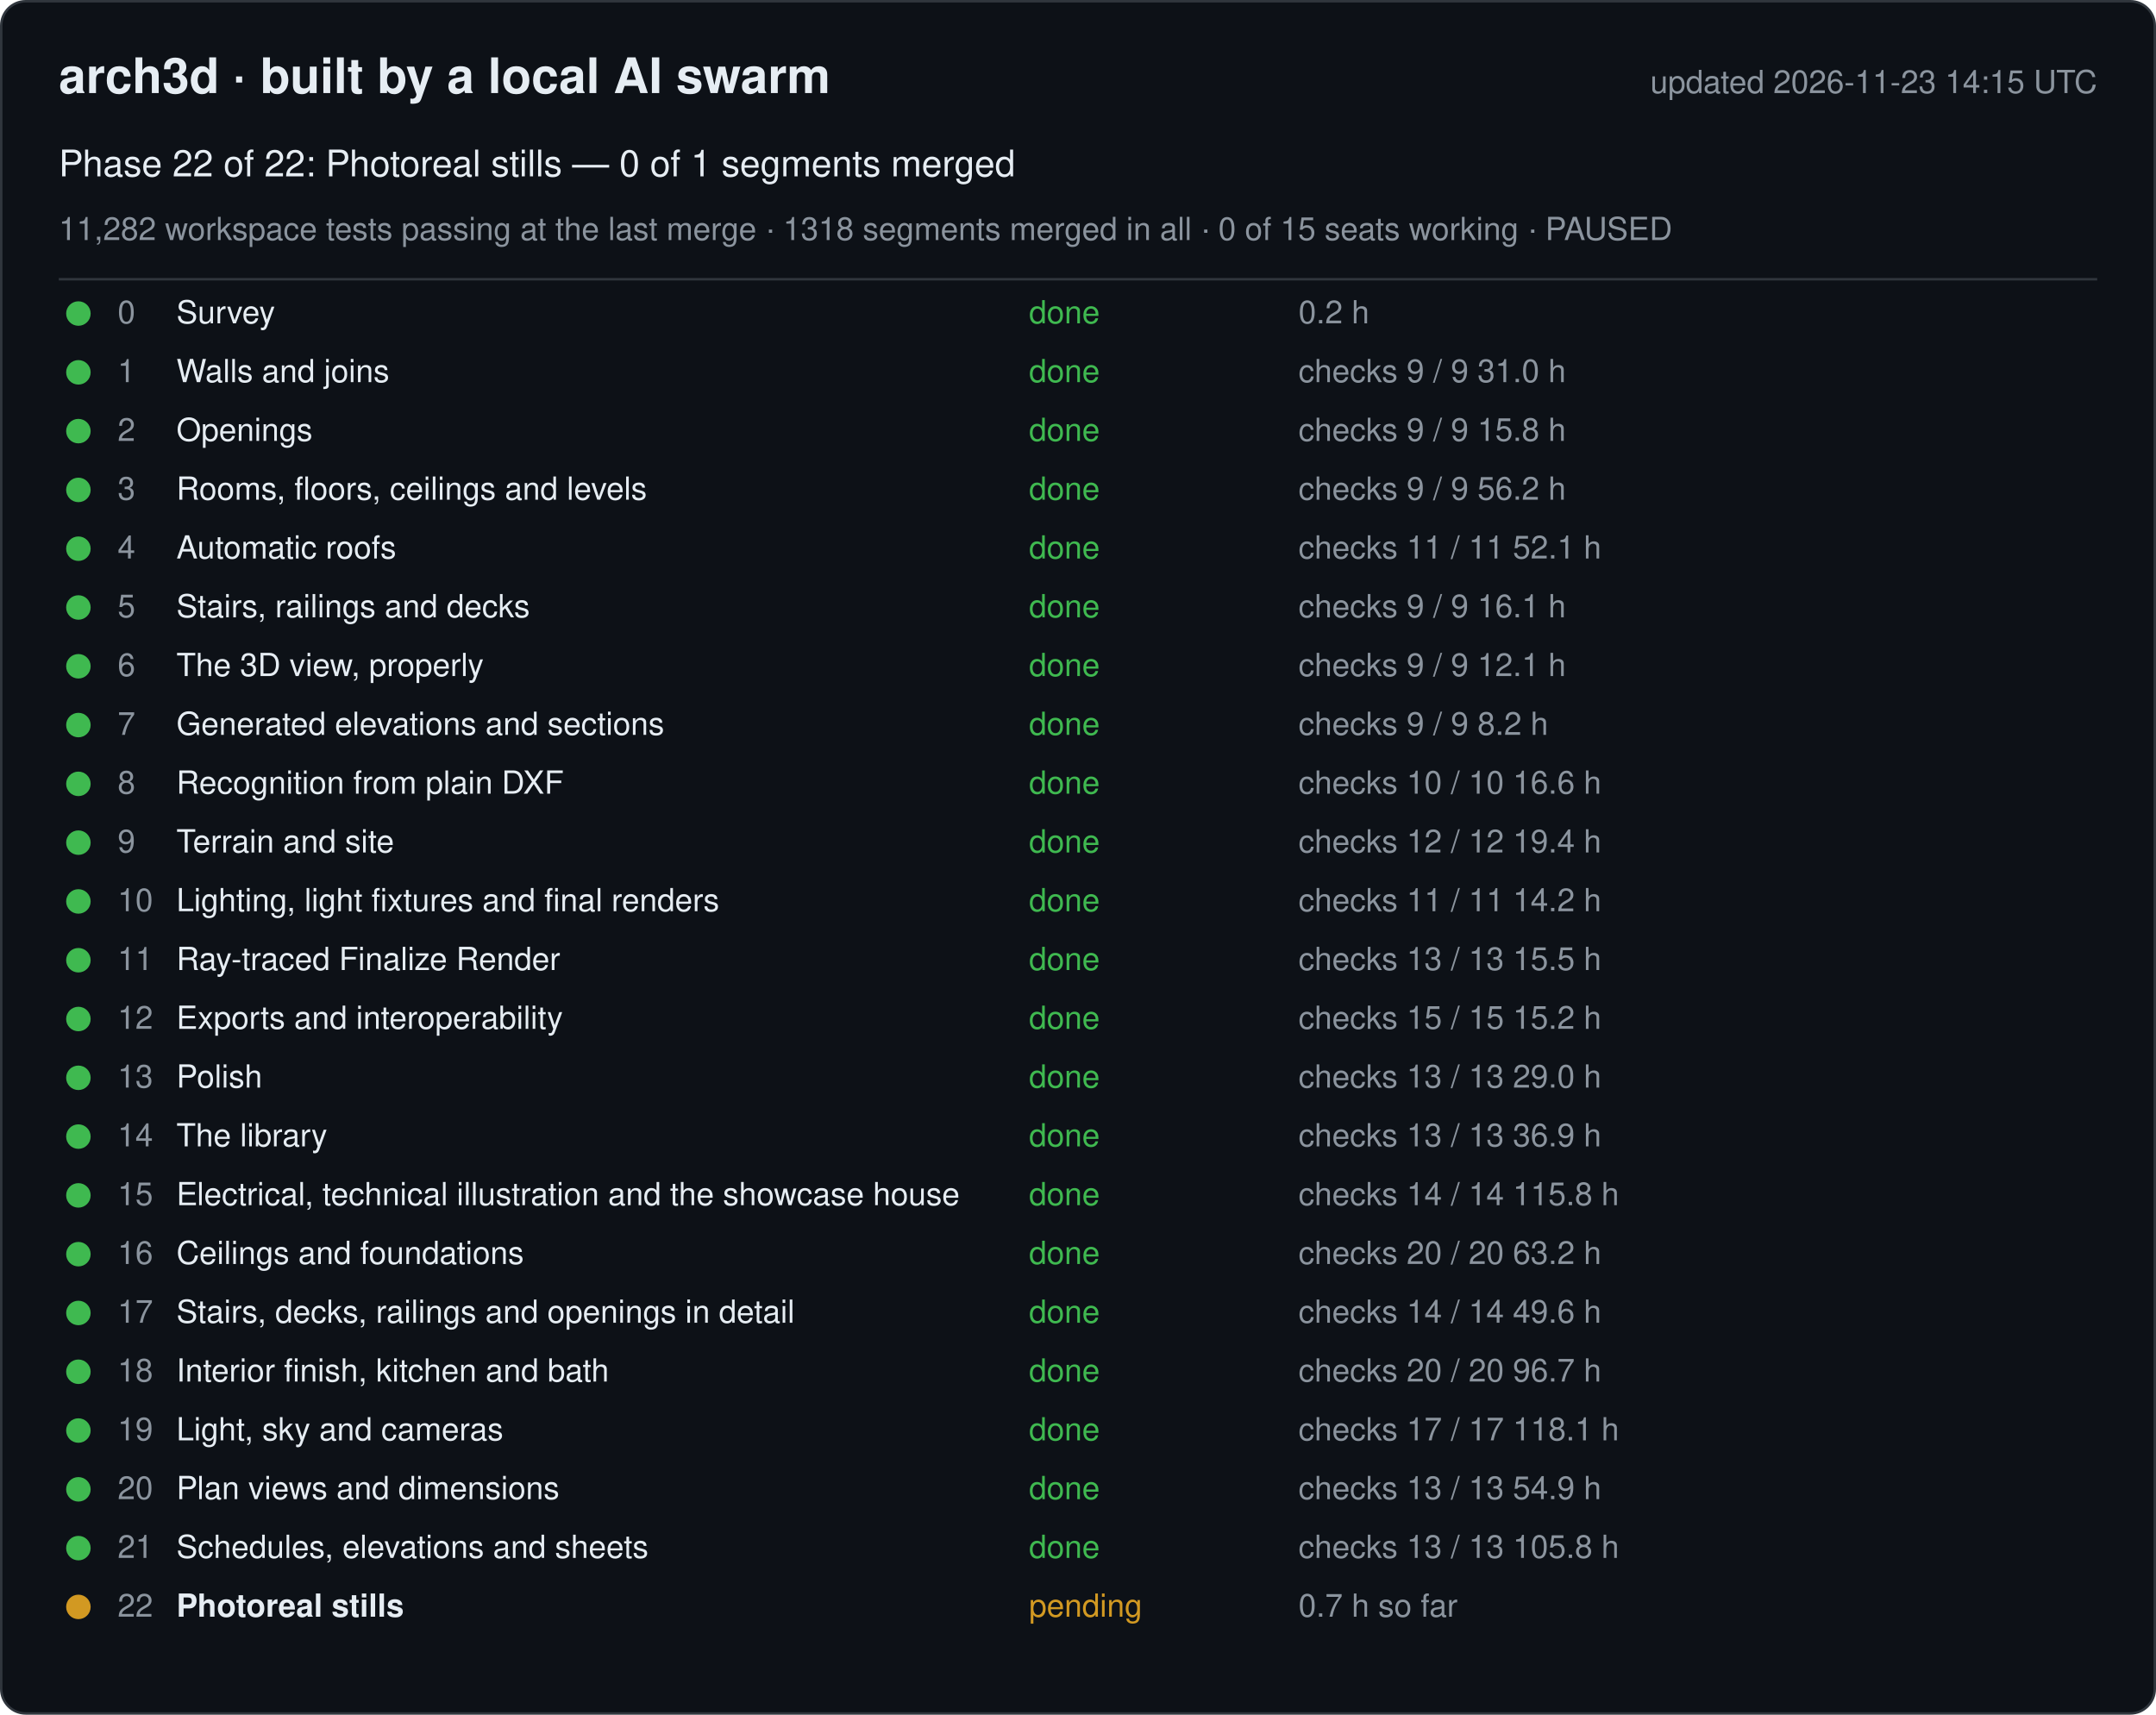
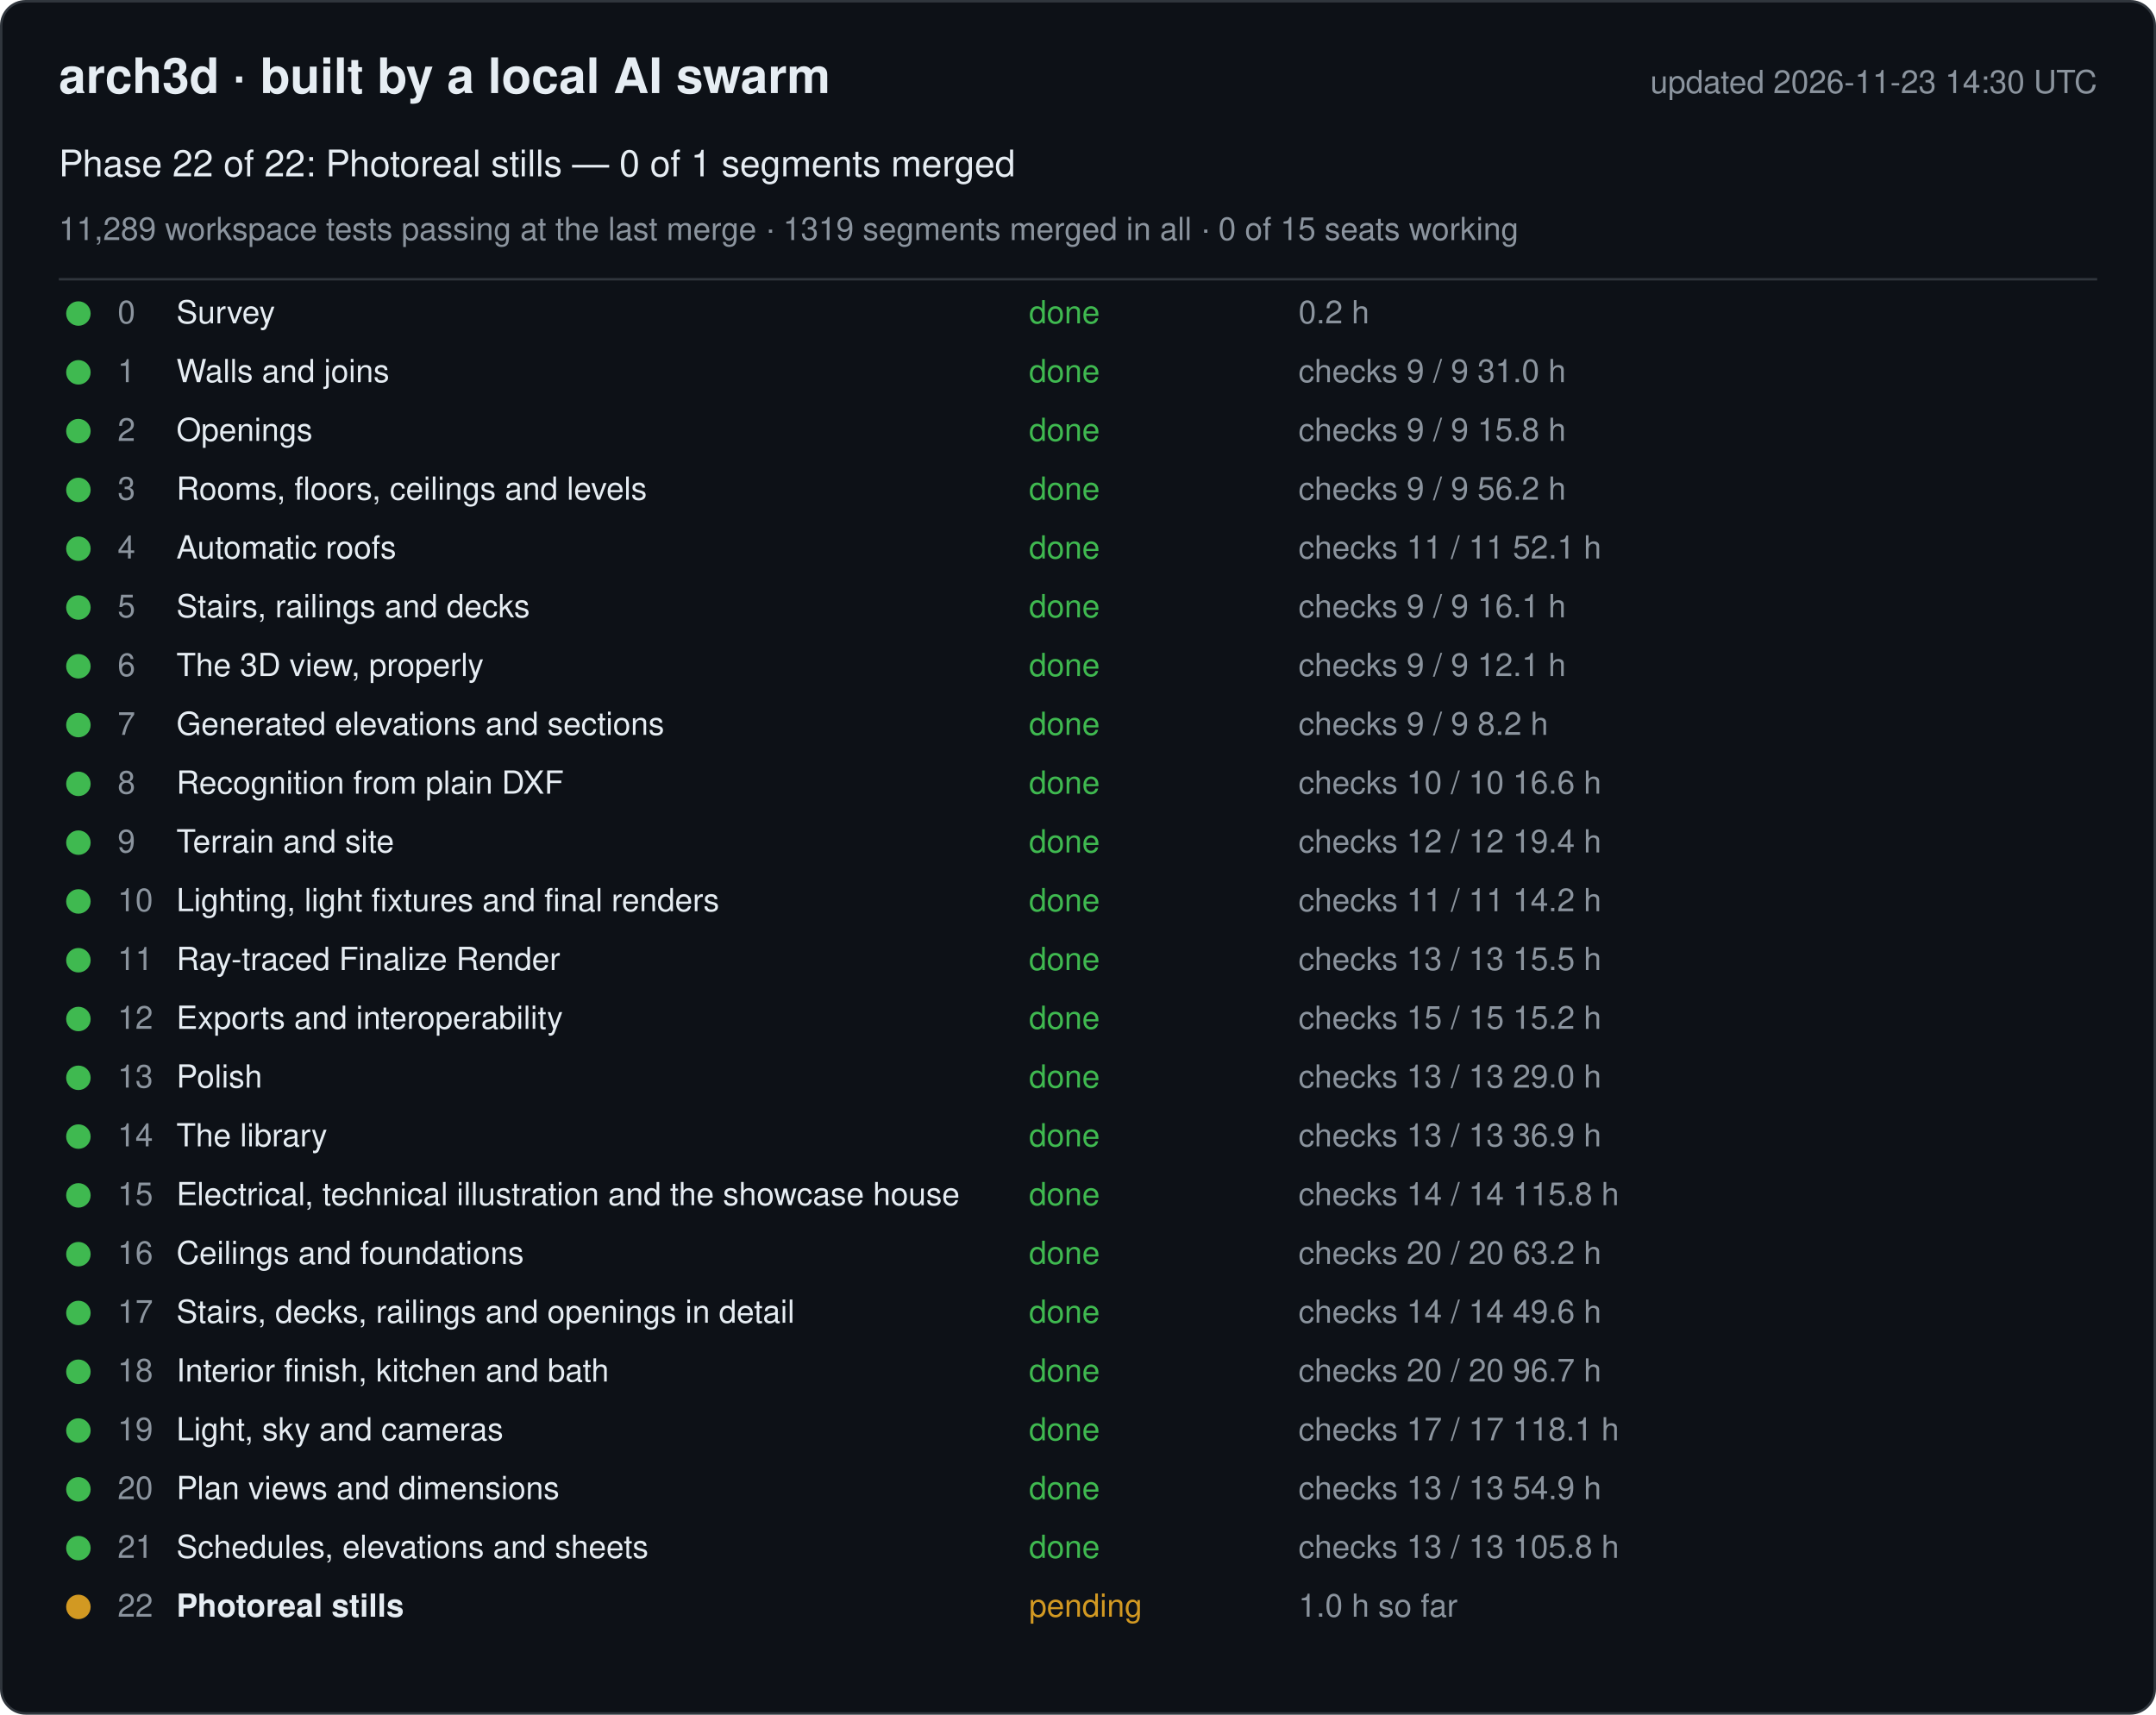
<svg xmlns="http://www.w3.org/2000/svg" width="880" height="700" viewBox="0 0 880 700" font-family="-apple-system, Segoe UI, Helvetica, Arial, sans-serif">
  <rect x="0.5" y="0.5" width="879" height="699" rx="10" fill="#0d1117" stroke="#30363d" />
  <text x="24" y="38" font-size="20" font-weight="600" fill="#e6edf3">arch3d · built by a local AI swarm</text>
-   <text x="856" y="38" font-size="13" fill="#8b949e" text-anchor="end">updated 2026-11-23 14:15 UTC</text>
+   <text x="856" y="38" font-size="13" fill="#8b949e" text-anchor="end">updated 2026-11-23 14:30 UTC</text>
  <text x="24" y="72" font-size="15" fill="#e6edf3">Phase 22 of 22: Photoreal stills — 0 of 1 segments merged</text>
-   <text x="24" y="98" font-size="13" fill="#8b949e">11,282 workspace tests passing at the last merge · 1318 segments merged in all · 0 of 15 seats working · PAUSED</text>
+   <text x="24" y="98" font-size="13" fill="#8b949e">11,289 workspace tests passing at the last merge · 1319 segments merged in all · 0 of 15 seats working</text>
  <line x1="24" y1="114" x2="856" y2="114" stroke="#30363d" />
  <g data-phase="0">
    <circle cx="32" cy="128" r="5" fill="#3fb950" />
    <text x="48" y="132" font-size="13" fill="#8b949e">0</text>
    <text x="72" y="132" font-size="13" fill="#e6edf3">Survey</text>
    <text x="420" y="132" font-size="13" fill="#3fb950">done</text>
    <text x="530" y="132" font-size="13" fill="#8b949e">0.2 h</text>
  </g>
  <g data-phase="1">
    <circle cx="32" cy="152" r="5" fill="#3fb950" />
    <text x="48" y="156" font-size="13" fill="#8b949e">1</text>
    <text x="72" y="156" font-size="13" fill="#e6edf3">Walls and joins</text>
    <text x="420" y="156" font-size="13" fill="#3fb950">done</text>
    <text x="530" y="156" font-size="13" fill="#8b949e">checks 9 / 9   31.0 h</text>
  </g>
  <g data-phase="2">
    <circle cx="32" cy="176" r="5" fill="#3fb950" />
    <text x="48" y="180" font-size="13" fill="#8b949e">2</text>
    <text x="72" y="180" font-size="13" fill="#e6edf3">Openings</text>
    <text x="420" y="180" font-size="13" fill="#3fb950">done</text>
    <text x="530" y="180" font-size="13" fill="#8b949e">checks 9 / 9   15.8 h</text>
  </g>
  <g data-phase="3">
    <circle cx="32" cy="200" r="5" fill="#3fb950" />
    <text x="48" y="204" font-size="13" fill="#8b949e">3</text>
    <text x="72" y="204" font-size="13" fill="#e6edf3">Rooms, floors, ceilings and levels</text>
    <text x="420" y="204" font-size="13" fill="#3fb950">done</text>
    <text x="530" y="204" font-size="13" fill="#8b949e">checks 9 / 9   56.2 h</text>
  </g>
  <g data-phase="4">
    <circle cx="32" cy="224" r="5" fill="#3fb950" />
    <text x="48" y="228" font-size="13" fill="#8b949e">4</text>
    <text x="72" y="228" font-size="13" fill="#e6edf3">Automatic roofs</text>
    <text x="420" y="228" font-size="13" fill="#3fb950">done</text>
    <text x="530" y="228" font-size="13" fill="#8b949e">checks 11 / 11   52.1 h</text>
  </g>
  <g data-phase="5">
    <circle cx="32" cy="248" r="5" fill="#3fb950" />
    <text x="48" y="252" font-size="13" fill="#8b949e">5</text>
    <text x="72" y="252" font-size="13" fill="#e6edf3">Stairs, railings and decks</text>
    <text x="420" y="252" font-size="13" fill="#3fb950">done</text>
    <text x="530" y="252" font-size="13" fill="#8b949e">checks 9 / 9   16.1 h</text>
  </g>
  <g data-phase="6">
    <circle cx="32" cy="272" r="5" fill="#3fb950" />
    <text x="48" y="276" font-size="13" fill="#8b949e">6</text>
    <text x="72" y="276" font-size="13" fill="#e6edf3">The 3D view, properly</text>
    <text x="420" y="276" font-size="13" fill="#3fb950">done</text>
    <text x="530" y="276" font-size="13" fill="#8b949e">checks 9 / 9   12.1 h</text>
  </g>
  <g data-phase="7">
    <circle cx="32" cy="296" r="5" fill="#3fb950" />
    <text x="48" y="300" font-size="13" fill="#8b949e">7</text>
    <text x="72" y="300" font-size="13" fill="#e6edf3">Generated elevations and sections</text>
    <text x="420" y="300" font-size="13" fill="#3fb950">done</text>
    <text x="530" y="300" font-size="13" fill="#8b949e">checks 9 / 9   8.2 h</text>
  </g>
  <g data-phase="8">
    <circle cx="32" cy="320" r="5" fill="#3fb950" />
    <text x="48" y="324" font-size="13" fill="#8b949e">8</text>
    <text x="72" y="324" font-size="13" fill="#e6edf3">Recognition from plain DXF</text>
    <text x="420" y="324" font-size="13" fill="#3fb950">done</text>
    <text x="530" y="324" font-size="13" fill="#8b949e">checks 10 / 10   16.6 h</text>
  </g>
  <g data-phase="9">
    <circle cx="32" cy="344" r="5" fill="#3fb950" />
    <text x="48" y="348" font-size="13" fill="#8b949e">9</text>
    <text x="72" y="348" font-size="13" fill="#e6edf3">Terrain and site</text>
    <text x="420" y="348" font-size="13" fill="#3fb950">done</text>
    <text x="530" y="348" font-size="13" fill="#8b949e">checks 12 / 12   19.4 h</text>
  </g>
  <g data-phase="10">
    <circle cx="32" cy="368" r="5" fill="#3fb950" />
    <text x="48" y="372" font-size="13" fill="#8b949e">10</text>
    <text x="72" y="372" font-size="13" fill="#e6edf3">Lighting, light fixtures and final renders</text>
    <text x="420" y="372" font-size="13" fill="#3fb950">done</text>
    <text x="530" y="372" font-size="13" fill="#8b949e">checks 11 / 11   14.2 h</text>
  </g>
  <g data-phase="11">
    <circle cx="32" cy="392" r="5" fill="#3fb950" />
    <text x="48" y="396" font-size="13" fill="#8b949e">11</text>
    <text x="72" y="396" font-size="13" fill="#e6edf3">Ray-traced Finalize Render</text>
    <text x="420" y="396" font-size="13" fill="#3fb950">done</text>
    <text x="530" y="396" font-size="13" fill="#8b949e">checks 13 / 13   15.5 h</text>
  </g>
  <g data-phase="12">
    <circle cx="32" cy="416" r="5" fill="#3fb950" />
    <text x="48" y="420" font-size="13" fill="#8b949e">12</text>
    <text x="72" y="420" font-size="13" fill="#e6edf3">Exports and interoperability</text>
    <text x="420" y="420" font-size="13" fill="#3fb950">done</text>
    <text x="530" y="420" font-size="13" fill="#8b949e">checks 15 / 15   15.2 h</text>
  </g>
  <g data-phase="13">
    <circle cx="32" cy="440" r="5" fill="#3fb950" />
    <text x="48" y="444" font-size="13" fill="#8b949e">13</text>
    <text x="72" y="444" font-size="13" fill="#e6edf3">Polish</text>
    <text x="420" y="444" font-size="13" fill="#3fb950">done</text>
    <text x="530" y="444" font-size="13" fill="#8b949e">checks 13 / 13   29.0 h</text>
  </g>
  <g data-phase="14">
    <circle cx="32" cy="464" r="5" fill="#3fb950" />
    <text x="48" y="468" font-size="13" fill="#8b949e">14</text>
    <text x="72" y="468" font-size="13" fill="#e6edf3">The library</text>
    <text x="420" y="468" font-size="13" fill="#3fb950">done</text>
    <text x="530" y="468" font-size="13" fill="#8b949e">checks 13 / 13   36.9 h</text>
  </g>
  <g data-phase="15">
    <circle cx="32" cy="488" r="5" fill="#3fb950" />
    <text x="48" y="492" font-size="13" fill="#8b949e">15</text>
    <text x="72" y="492" font-size="13" fill="#e6edf3">Electrical, technical illustration and the showcase house</text>
    <text x="420" y="492" font-size="13" fill="#3fb950">done</text>
    <text x="530" y="492" font-size="13" fill="#8b949e">checks 14 / 14   115.8 h</text>
  </g>
  <g data-phase="16">
    <circle cx="32" cy="512" r="5" fill="#3fb950" />
    <text x="48" y="516" font-size="13" fill="#8b949e">16</text>
    <text x="72" y="516" font-size="13" fill="#e6edf3">Ceilings and foundations</text>
    <text x="420" y="516" font-size="13" fill="#3fb950">done</text>
    <text x="530" y="516" font-size="13" fill="#8b949e">checks 20 / 20   63.2 h</text>
  </g>
  <g data-phase="17">
    <circle cx="32" cy="536" r="5" fill="#3fb950" />
    <text x="48" y="540" font-size="13" fill="#8b949e">17</text>
    <text x="72" y="540" font-size="13" fill="#e6edf3">Stairs, decks, railings and openings in detail</text>
    <text x="420" y="540" font-size="13" fill="#3fb950">done</text>
    <text x="530" y="540" font-size="13" fill="#8b949e">checks 14 / 14   49.6 h</text>
  </g>
  <g data-phase="18">
    <circle cx="32" cy="560" r="5" fill="#3fb950" />
    <text x="48" y="564" font-size="13" fill="#8b949e">18</text>
    <text x="72" y="564" font-size="13" fill="#e6edf3">Interior finish, kitchen and bath</text>
    <text x="420" y="564" font-size="13" fill="#3fb950">done</text>
    <text x="530" y="564" font-size="13" fill="#8b949e">checks 20 / 20   96.7 h</text>
  </g>
  <g data-phase="19">
    <circle cx="32" cy="584" r="5" fill="#3fb950" />
    <text x="48" y="588" font-size="13" fill="#8b949e">19</text>
    <text x="72" y="588" font-size="13" fill="#e6edf3">Light, sky and cameras</text>
    <text x="420" y="588" font-size="13" fill="#3fb950">done</text>
    <text x="530" y="588" font-size="13" fill="#8b949e">checks 17 / 17   118.1 h</text>
  </g>
  <g data-phase="20">
    <circle cx="32" cy="608" r="5" fill="#3fb950" />
    <text x="48" y="612" font-size="13" fill="#8b949e">20</text>
    <text x="72" y="612" font-size="13" fill="#e6edf3">Plan views and dimensions</text>
    <text x="420" y="612" font-size="13" fill="#3fb950">done</text>
    <text x="530" y="612" font-size="13" fill="#8b949e">checks 13 / 13   54.9 h</text>
  </g>
  <g data-phase="21">
    <circle cx="32" cy="632" r="5" fill="#3fb950" />
    <text x="48" y="636" font-size="13" fill="#8b949e">21</text>
    <text x="72" y="636" font-size="13" fill="#e6edf3">Schedules, elevations and sheets</text>
    <text x="420" y="636" font-size="13" fill="#3fb950">done</text>
    <text x="530" y="636" font-size="13" fill="#8b949e">checks 13 / 13   105.8 h</text>
  </g>
  <g data-phase="22">
    <circle cx="32" cy="656" r="5" fill="#d29922" />
    <text x="48" y="660" font-size="13" fill="#8b949e">22</text>
    <text x="72" y="660" font-size="13" fill="#e6edf3" font-weight="600">Photoreal stills</text>
    <text x="420" y="660" font-size="13" fill="#d29922">pending</text>
-     <text x="530" y="660" font-size="13" fill="#8b949e">0.7 h so far</text>
+     <text x="530" y="660" font-size="13" fill="#8b949e">1.0 h so far</text>
  </g>
</svg>
